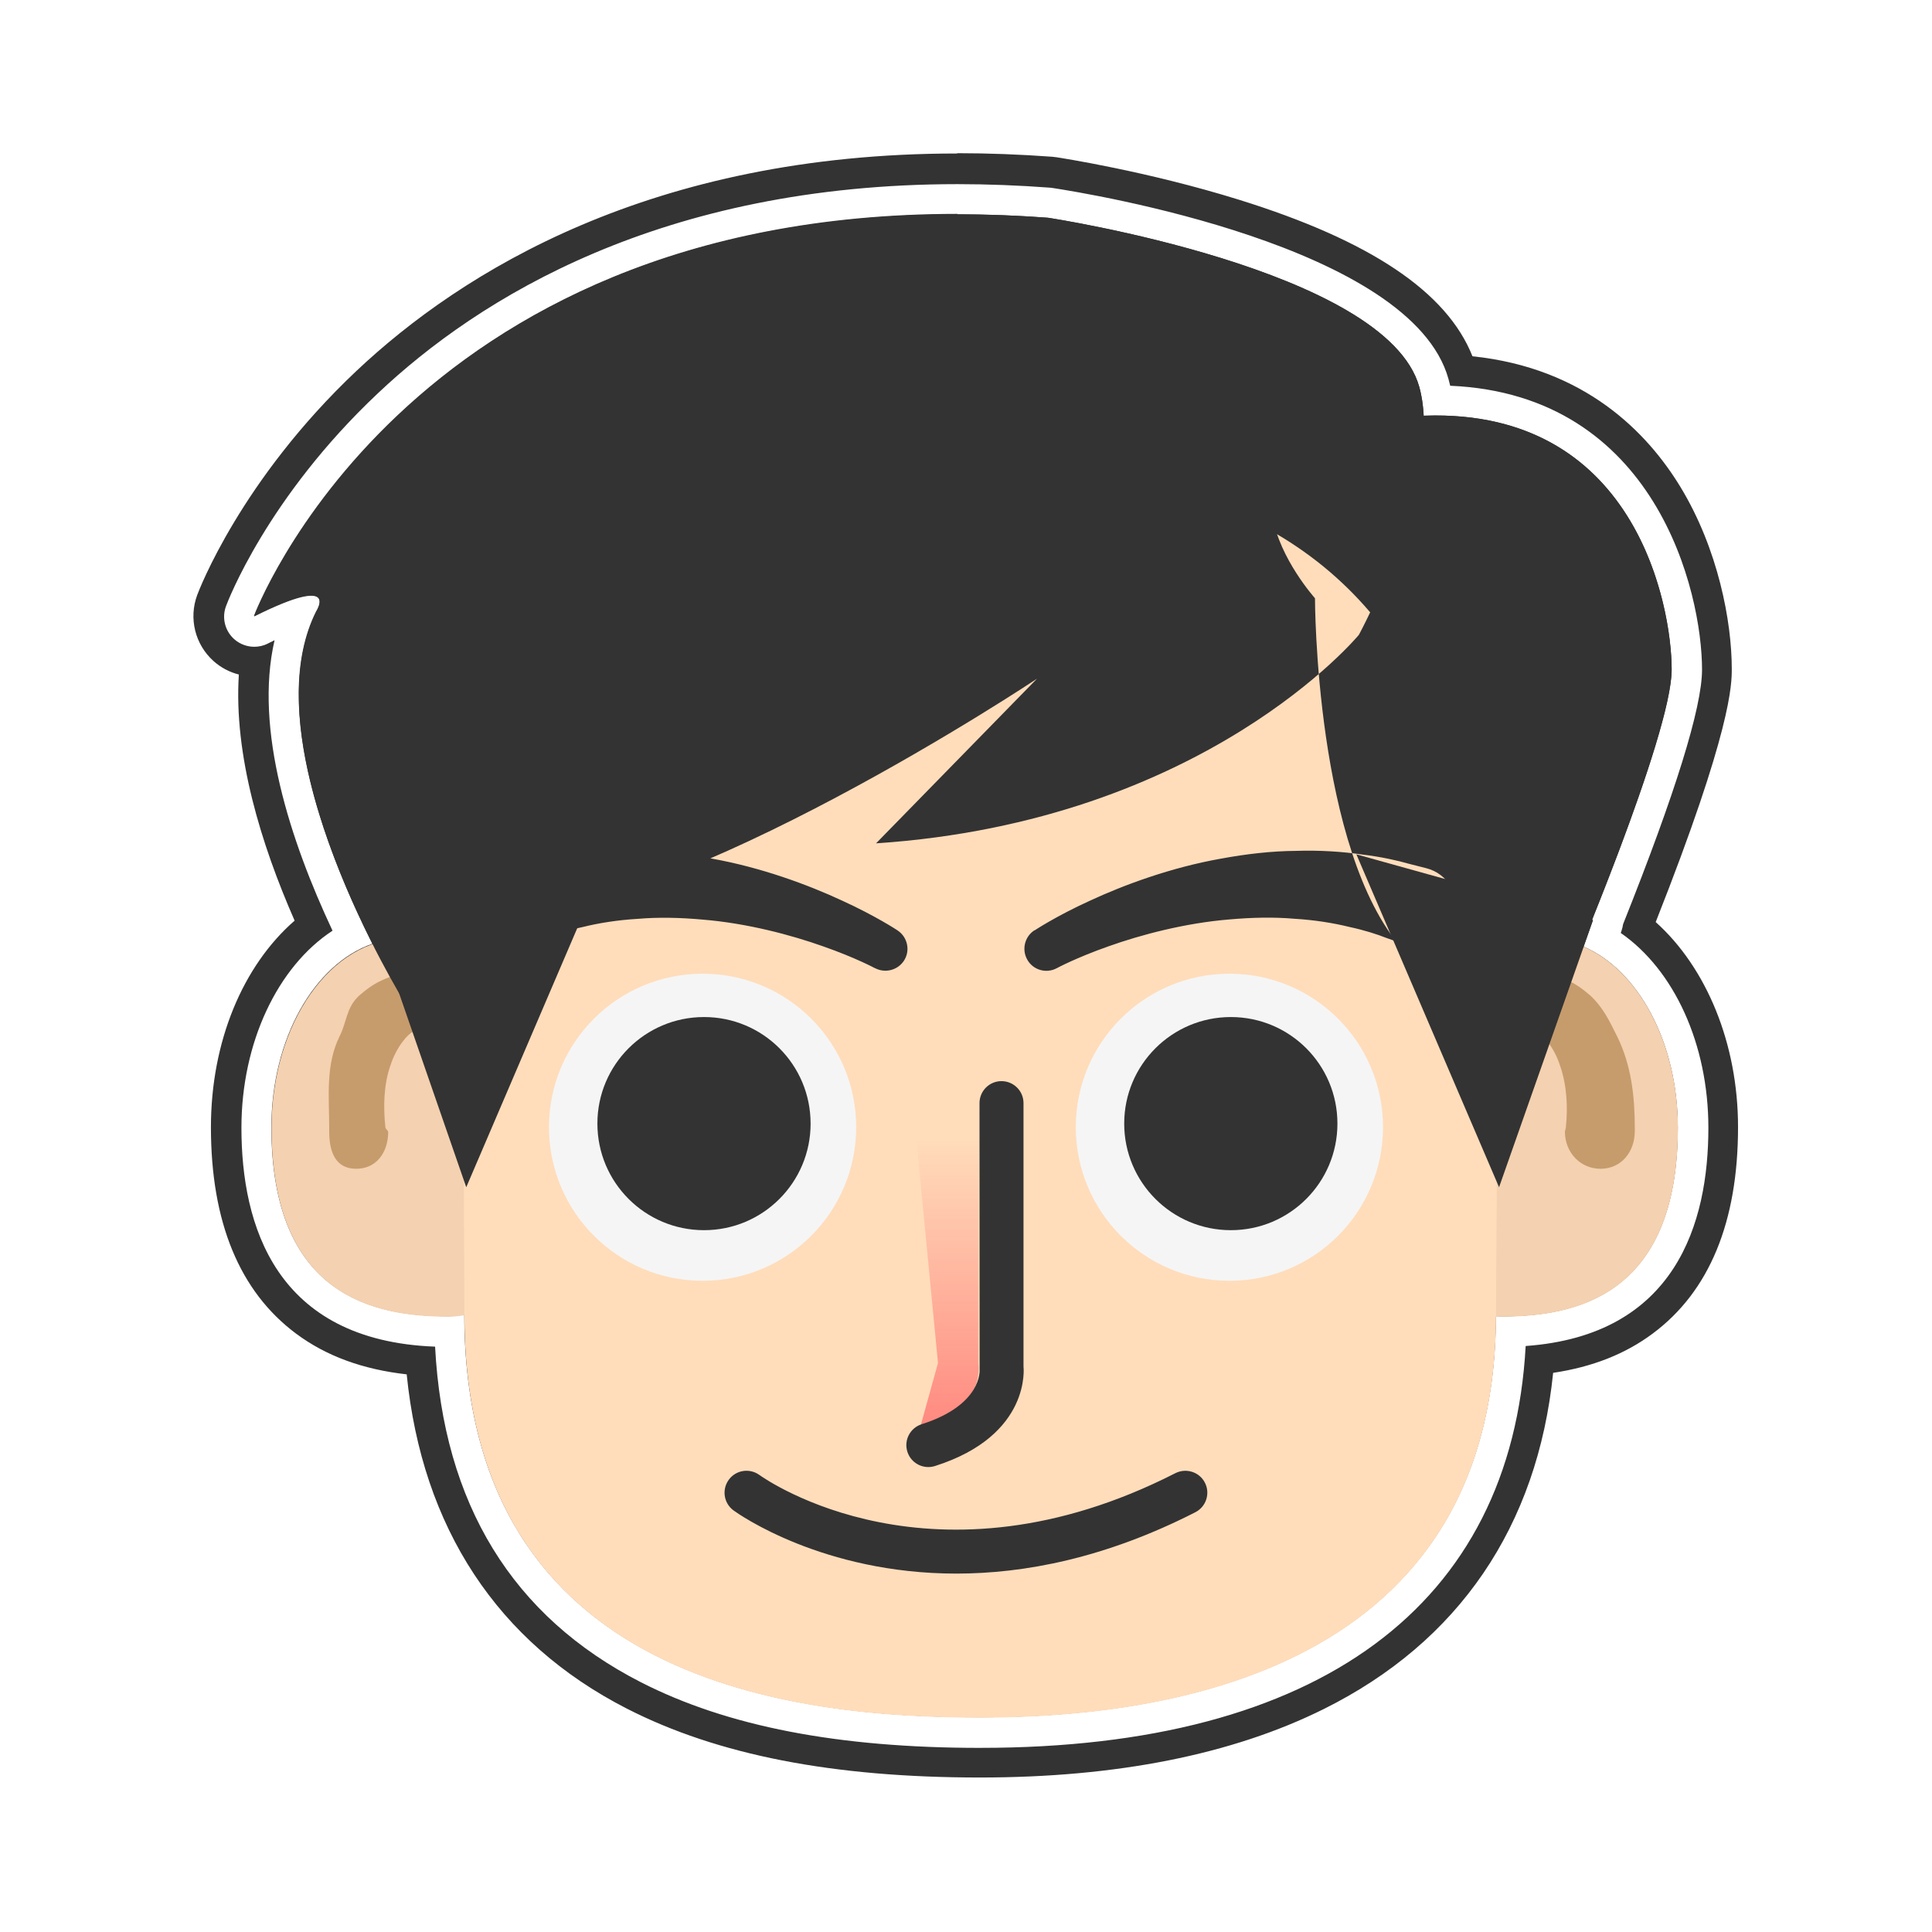
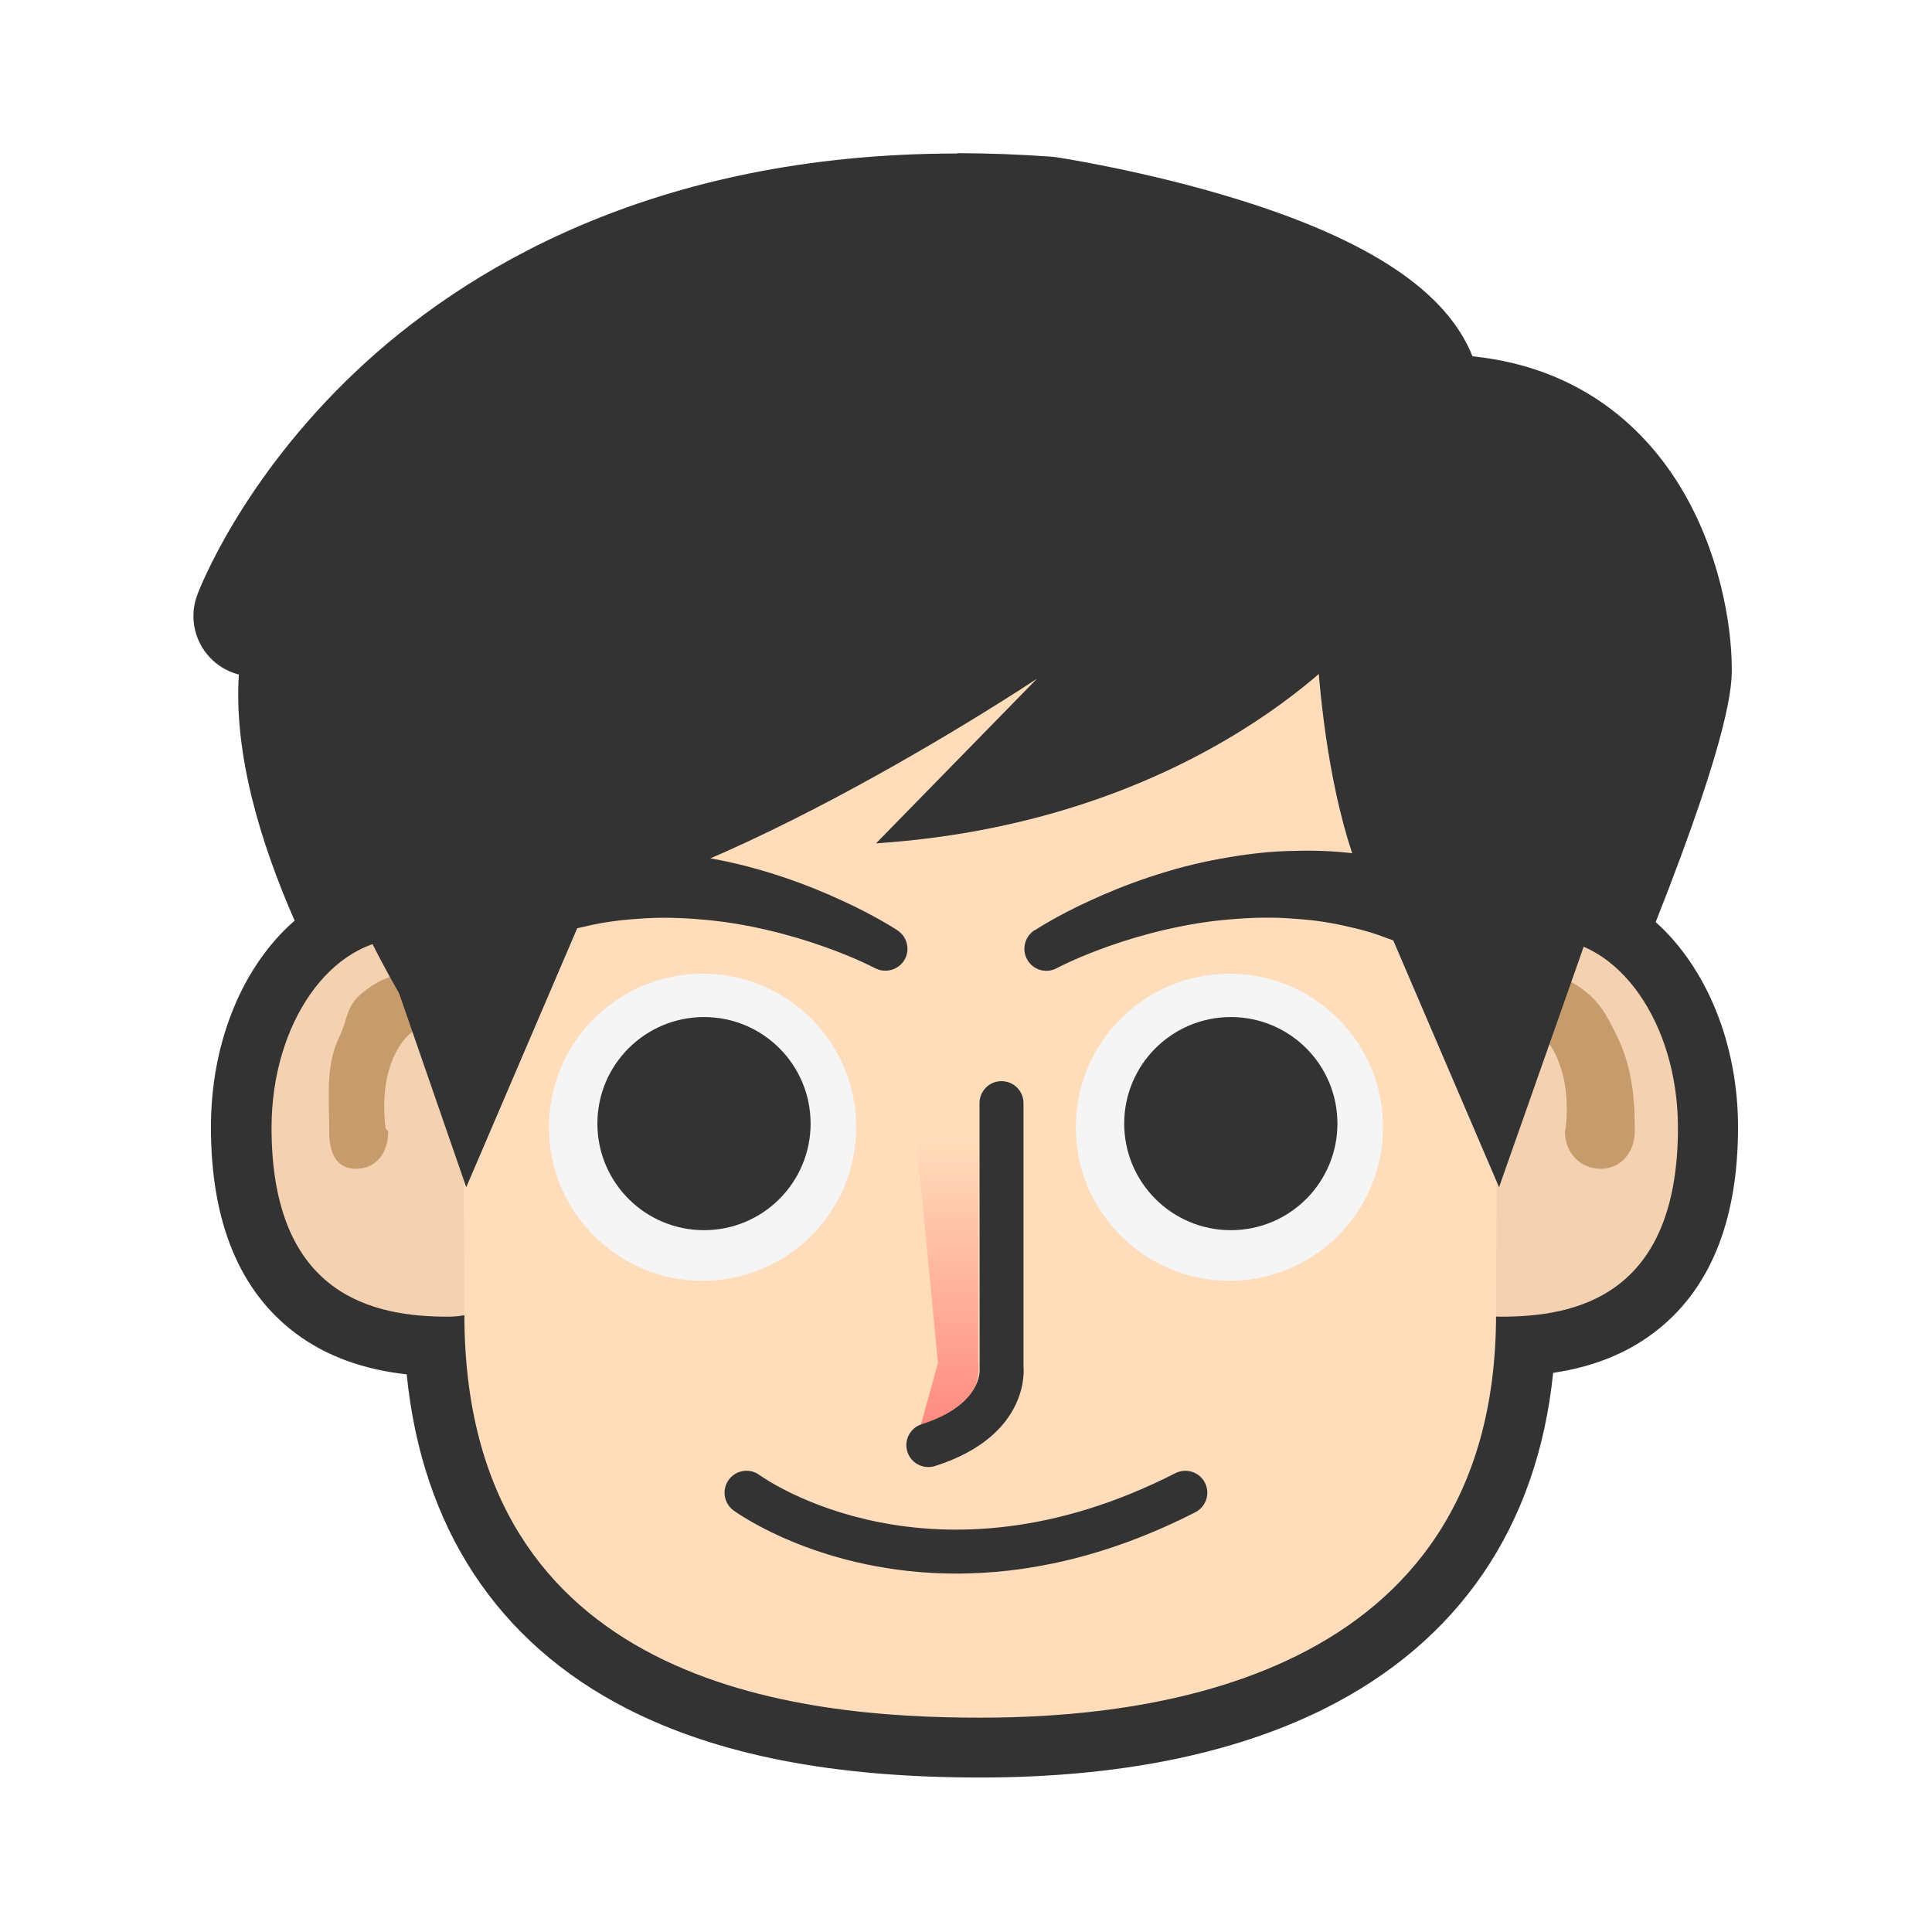
- <svg xmlns="http://www.w3.org/2000/svg" width="256" height="256" viewBox="0 0 256 256">
-   <path d="M129.885 231.602c-18.807 0-33.515-2.845-44.964-8.697-17.02-8.703-26.18-23.65-27.27-44.468-21.16-.793-25.66-16.104-25.66-29.004 0-11.29 4.8-21.347 12.07-26.112-5.58-11.88-10.41-26.64-7.68-38.49-.28.14-.59.29-.91.45-.56.29-1.18.42-1.78.42-.96 0-1.92-.35-2.67-1.02-1.22-1.1-1.65-2.83-1.07-4.37.21-.58 5.44-14.36 20.08-28.16C63.43 39.48 87.66 24.4 126.9 24.4c3.99 0 8.12.16 12.273.47.105.01.205.02.306.04 4.85.74 47.54 7.68 52.45 25.3.08.295.16.596.23.904 27.31 1.163 33.37 27.38 33.37 37.62 0 5-3.52 16.34-10.46 33.72-.04.27-.1.54-.19.81l-.12.36c7.07 4.89 11.61 14.74 11.61 25.81 0 12.6-4.3 27.494-24.21 28.92-1.89 34.38-27.39 53.246-72.23 53.246zM126.878 28.4c3.843 0 7.836.145 11.978.453 0 0 44.84 6.783 49.203 22.416.33 1.19.51 2.47.58 3.81.54-.02 1.07-.03 1.59-.03 26.67 0 31.27 25.37 31.27 33.66 0 5.96-6.46 22.98-10.55 33.17l.12.03-1.24 3.52c7.23 3.1 12.49 12.66 12.49 23.97 0 22.43-13.72 25.03-23.41 25.03-.24 0-.47-.02-.69-.03-.19 48.92-47.3 53.15-68.35 53.15-23.98 0-68.29-4.24-68.35-53.35-.67.13-1.39.21-2.15.21-9.69 0-23.41-2.6-23.41-25.04 0-11.78 5.7-21.65 13.39-24.32-5.52-10.95-13.85-31.25-7.47-44.03 0 0 1.4-2.14-.67-2.14-1.16 0-3.4.66-7.57 2.75 0 0 19.8-53.29 93.21-53.29m0-8c-40.55 0-65.68 15.67-79.63 28.82-15.31 14.45-20.86 29.07-21.09 29.69-1.14 3.08-.29 6.54 2.16 8.74.98.88 2.14 1.48 3.36 1.79-.69 10.65 2.93 22.45 7.39 32.61-6.85 5.96-11.09 16.01-11.09 27.38 0 12.57 3.8 21.77 11.29 27.35 3.97 2.95 8.79 4.73 14.65 5.39 2.04 20.3 12.02 35.52 29.17 44.29 12.03 6.15 27.33 9.13 46.78 9.13 18.13 0 33.45-3.05 45.56-9.07 17.91-8.9 28.32-24.21 30.4-44.55 5.21-.78 9.57-2.5 13.2-5.21 7.5-5.58 11.3-14.78 11.3-27.35 0-11.08-4.19-21.14-10.91-27.17 10.08-25.5 10.08-31.52 10.08-33.55 0-6.24-1.79-15.85-6.8-24.1-4.41-7.25-12.68-15.77-27.56-17.32-3.39-8.54-13.55-15.34-30.96-20.75-12.19-3.79-23.66-5.54-24.14-5.62-.2-.03-.4-.05-.6-.07-4.25-.31-8.48-.47-12.57-.47z" fill="#333" />
-   <path fill="#F4D1B0" d="M187.223 149.433c0 13.83 2.004 25.036 11.7 25.036 9.7 0 23.413-2.6 23.413-25.04 0-13.83-7.86-25.04-17.553-25.04-9.697 0-17.56 11.21-17.56 25.03z" />
-   <path fill="#C69C6D" d="M190.13 149.34c.042-3.876.845-8.29 2.74-12.04.962-1.907 2.18-3.76 3.9-5.367 1.712-1.57 4.155-2.92 6.99-2.954 1.07.1.85 0 1.862.22.81.16 1.512.41 2.05.68 1.2.52 2.17 1.28 3.07 2.05 1.72 1.6 2.562 3.46 3.52 5.36 1.9 3.84 2.355 7.99 2.355 12.13v.48c0 2.71-1.765 4.94-4.478 4.97-2.72.03-4.75-2.14-4.78-4.86 0-.2.1-.41.12-.6.3-2.73.12-5.71-.77-8.22-.83-2.61-2.5-4.26-2.98-4.43-.29-.15-1.07-.13-2.05.53-.95.66-1.92 1.74-2.73 3.01-1.66 2.64-2.65 5.62-3.02 9.2l-.01.14c-.18 1.59-1.61 2.75-3.2 2.58-1.5-.16-2.61-1.45-2.6-2.92z" />
-   <path fill="#F4D1B0" d="M71.094 149.433c0 13.83-2.006 25.036-11.703 25.036-9.69 0-23.41-2.6-23.41-25.04 0-13.83 7.86-25.04 17.56-25.04S71.1 135.6 71.1 149.43z" />
-   <path fill="#C69C6D" d="M68.184 149.34c-.037-3.876-.838-8.29-2.734-12.04-.96-1.907-2.186-3.76-3.906-5.367-1.707-1.57-4.152-2.92-6.984-2.954-1.072.1-.855 0-1.863.22-.814.16-1.512.41-2.053.68-1.195.52-2.166 1.28-3.064 2.05-1.723 1.6-1.608 3.46-2.573 5.36-1.893 3.84-1.386 7.99-1.386 12.13v.48c0 2.71.81 4.94 3.52 4.97 2.72.03 4.27-2.14 4.3-4.86 0-.2-.35-.41-.37-.6-.3-2.73-.23-5.71.66-8.22.83-2.61 2.45-4.26 2.92-4.43.29-.15 1.04-.13 2.02.53.95.66 1.9 1.74 2.71 3.01 1.67 2.64 2.64 5.62 3.02 9.2l.01.14c.18 1.59 1.6 2.75 3.19 2.58 1.5-.16 2.61-1.45 2.6-2.92z" />
-   <path fill="#fdb" d="M198.236 174.156c0 49.197-47.262 53.445-68.352 53.445-23.996 0-68.35-4.24-68.35-53.44 0-49.19-5.092-112.34 68.35-112.34 74.17 0 68.352 63.15 68.352 112.35z" />
-   <path fill="#333" d="M48.69 119.504l13.09 37.81L80.683 113.2m130.4 8.73l-12.45 35.383-18.908-44.11" />
-   <path fill="#F5F5F5" d="M113.446 149.354c0 11.244-9.105 20.356-20.348 20.356s-20.354-9.112-20.354-20.356c0-11.23 9.11-20.33 20.354-20.33s20.348 9.098 20.348 20.33z" />
-   <path fill="#333" d="M107.41 148.88c0 7.804-6.317 14.125-14.122 14.125-7.803 0-14.13-6.32-14.13-14.125 0-7.8 6.327-14.117 14.13-14.117 7.805 0 14.12 6.317 14.12 14.117z" />
-   <path fill="#F5F5F5" d="M183.255 149.354c0 11.244-9.105 20.356-20.348 20.356s-20.357-9.112-20.357-20.356c0-11.23 9.115-20.33 20.357-20.33s20.348 9.098 20.348 20.33z" />
-   <path fill="#333" d="M177.216 148.88c0 7.804-6.316 14.125-14.123 14.125-7.8 0-14.13-6.32-14.13-14.125 0-7.8 6.33-14.117 14.13-14.117 7.806 0 14.123 6.317 14.123 14.117zm-50.486 59.63c-17.718 0-28.84-7.867-29.528-8.368-1.295-.943-1.584-2.756-.643-4.055.93-1.295 2.74-1.592 4.05-.657.93.668 23.08 16.133 55.14-.23 1.43-.716 3.18-.164 3.91 1.27.73 1.426.16 3.18-1.27 3.91-11.93 6.092-22.67 8.13-31.68 8.13zm53.33-124.394s-20.354 24.723-63.98 27.632l21.323-21.814S90.14 121.44 65.897 121.44l-5.816.73-6.54 10.543S32.82 99.26 41.91 81.083c0 0 3.396-5.207-8.238.607 0 0 21.933-59.018 105.19-52.837 0 0 44.84 6.783 49.203 22.416 3.33 11.95-8 32.84-8 32.84zm-5.818-4.85s0 33.45 11.633 46.535l21.8 4.08s13.833-32.43 13.833-41.16c0-8.72-5.092-36.36-35.633-33.45-30.537 2.91-11.633 24-11.633 24zm-37.176 44.03s2.873-1.91 7.338-3.94c4.488-2.087 10.736-4.404 17.373-5.58 3.307-.612 6.69-1.007 9.9-1.03 3.195-.105 6.234.1 8.8.48 2.593.312 4.714.802 6.19 1.224 1.49.376 2.336.595 2.336.595 2.813.716 4.512 3.573 3.797 6.384-.725 2.81-3.58 4.51-6.393 3.79-.145-.04-.287-.08-.434-.13l-.457-.17s-.666-.24-1.824-.64c-1.154-.46-2.828-1.01-4.918-1.46-2.074-.51-4.563-.92-7.27-1.08-2.712-.24-5.653-.17-8.593.09-5.89.48-11.76 2.04-16.02 3.56-4.32 1.52-6.86 2.9-6.86 2.9-1.41.76-3.18.24-3.94-1.18-.72-1.33-.3-2.98.93-3.81l.06-.04zm-21.09 5.014s-2.544-1.382-6.866-2.9c-4.262-1.518-10.13-3.083-16.025-3.56-2.938-.268-5.883-.334-8.59-.097-2.71.158-5.2.567-7.27 1.08-2.093.447-3.77 1.003-4.923 1.46-1.156.4-1.82.636-1.82.636l-.453.15c-2.74.96-5.74-.48-6.7-3.22s.48-5.74 3.22-6.7c.14-.05.29-.1.43-.13 0 0 .85-.22 2.33-.6 1.47-.42 3.6-.91 6.19-1.23 2.57-.38 5.6-.59 8.8-.48 3.21.02 6.59.41 9.9 1.03 6.63 1.17 12.88 3.49 17.37 5.58 4.46 2.03 7.34 3.94 7.34 3.94l.04.03c1.33.89 1.7 2.7.81 4.03-.85 1.26-2.51 1.65-3.82.95z" />
-   <linearGradient id="a" gradientUnits="userSpaceOnUse" x1="1145.119" y1="732.502" x2="1145.119" y2="722.162" gradientTransform="matrix(7.466 0 0 7.466 -8424.73 -5257.445)">
-     <stop offset="0" stop-color="#FF5459" />
-     <stop offset=".789" stop-color="#FF6064" stop-opacity="0" />
+ <svg xmlns="http://www.w3.org/2000/svg" version="1.1" id="Layer_1" x="0px" y="0px" width="256px" height="256px" viewBox="0 0 256 256" enable-background="new 0 0 256 256" xml:space="preserve">
+   <path fill="#333333" d="M129.885,231.602c-18.807,0-33.515-2.845-44.964-8.696c-17.02-8.703-26.18-23.65-27.27-44.468  c-21.16-0.793-25.66-16.104-25.66-29.004c0-11.291,4.8-21.348,12.07-26.113c-5.58-11.88-10.41-26.64-7.68-38.49  c-0.28,0.14-0.59,0.29-0.91,0.45c-0.56,0.29-1.18,0.42-1.78,0.42c-0.96,0-1.92-0.35-2.67-1.02c-1.22-1.1-1.65-2.83-1.07-4.37  c0.21-0.58,5.44-14.36,20.08-28.16C63.43,39.48,87.66,24.4,126.9,24.4c3.991,0,8.12,0.16,12.273,0.47  c0.104,0.01,0.205,0.02,0.306,0.04c4.851,0.74,47.541,7.68,52.451,25.3c0.079,0.295,0.159,0.596,0.229,0.904  c27.31,1.163,33.37,27.38,33.37,37.62c0,5-3.521,16.34-10.461,33.72c-0.039,0.27-0.1,0.54-0.189,0.81l-0.12,0.36  c7.07,4.89,11.61,14.74,11.61,25.81c0,12.601-4.301,27.494-24.21,28.92c-1.89,34.381-27.39,53.246-72.229,53.246L129.885,231.602z" />
+   <path fill="#333333" d="M126.878,28.4c3.843,0,7.836,0.145,11.978,0.453c0,0,44.84,6.783,49.203,22.416  c0.33,1.19,0.51,2.47,0.58,3.81c0.541-0.02,1.07-0.03,1.59-0.03c26.67,0,31.271,25.37,31.271,33.66c0,5.96-6.46,22.98-10.55,33.17  l0.119,0.03l-1.239,3.52c7.229,3.1,12.489,12.66,12.489,23.969c0,22.431-13.719,25.03-23.409,25.03c-0.24,0-0.47-0.02-0.69-0.03  c-0.189,48.92-47.3,53.15-68.35,53.15c-23.98,0-68.29-4.24-68.35-53.35c-0.67,0.13-1.39,0.21-2.15,0.21  c-9.69,0-23.41-2.601-23.41-25.04c0-11.78,5.7-21.65,13.39-24.32c-5.52-10.95-13.85-31.25-7.47-44.03c0,0,1.4-2.14-0.67-2.14  c-1.16,0-3.4,0.66-7.57,2.75c0,0,19.8-53.29,93.21-53.29" />
+   <path fill="#333333" d="M126.849,20.339c-40.55,0-65.68,15.67-79.63,28.82c-15.31,14.45-20.86,29.07-21.09,29.69  c-1.14,3.08-0.29,6.54,2.16,8.74c0.98,0.88,2.14,1.48,3.36,1.79c-0.69,10.65,2.93,22.45,7.39,32.61  c-6.85,5.96-11.09,16.01-11.09,27.38c0,12.57,3.8,21.77,11.29,27.35c3.97,2.95,8.79,4.73,14.65,5.391  c2.04,20.3,12.02,35.52,29.17,44.289c12.03,6.15,27.33,9.131,46.78,9.131c18.13,0,33.45-3.051,45.56-9.07  c17.91-8.9,28.32-24.21,30.4-44.55c5.21-0.78,9.57-2.5,13.2-5.21c7.5-5.58,11.3-14.78,11.3-27.35c0-11.08-4.189-21.141-10.91-27.171  c10.08-25.5,10.08-31.52,10.08-33.55c0-6.24-1.789-15.85-6.8-24.1c-4.41-7.25-12.681-15.77-27.56-17.32  c-3.391-8.54-13.551-15.34-30.961-20.75c-12.189-3.79-23.66-5.54-24.14-5.62c-0.2-0.03-0.399-0.05-0.6-0.07  c-4.25-0.31-8.479-0.47-12.57-0.47L126.849,20.339z" />
+   <path fill="#F4D1B0" d="M187.223,149.434c0,13.83,2.004,25.035,11.7,25.035c9.7,0,23.413-2.6,23.413-25.04  c0-13.829-7.859-25.04-17.553-25.04c-9.697,0-17.561,11.21-17.561,25.03V149.434z" />
+   <path fill="#C69C6D" d="M190.13,149.34c0.042-3.876,0.845-8.29,2.74-12.04c0.962-1.907,2.18-3.76,3.899-5.366  c1.713-1.57,4.155-2.92,6.99-2.955c1.07,0.101,0.85,0,1.862,0.221c0.81,0.16,1.512,0.41,2.05,0.68c1.2,0.52,2.17,1.28,3.07,2.051  c1.72,1.6,2.563,3.459,3.52,5.359c1.9,3.84,2.355,7.99,2.355,12.13v0.479c0,2.711-1.766,4.94-4.479,4.971  c-2.72,0.029-4.75-2.141-4.779-4.86c0-0.2,0.1-0.409,0.119-0.6c0.301-2.729,0.121-5.71-0.77-8.22c-0.83-2.61-2.5-4.26-2.98-4.431  c-0.289-0.149-1.069-0.13-2.049,0.53c-0.951,0.66-1.921,1.74-2.73,3.01c-1.66,2.641-2.65,5.62-3.02,9.2l-0.011,0.14  c-0.18,1.59-1.61,2.75-3.2,2.58c-1.5-0.16-2.609-1.449-2.6-2.92L190.13,149.34z" />
+   <path fill="#F4D1B0" d="M71.094,149.434c0,13.83-2.006,25.035-11.703,25.035c-9.69,0-23.41-2.6-23.41-25.04  c0-13.829,7.86-25.04,17.56-25.04S71.1,135.6,71.1,149.43L71.094,149.434z" />
+   <path fill="#C69C6D" d="M68.184,149.34c-0.037-3.876-0.838-8.29-2.734-12.04c-0.96-1.907-2.186-3.76-3.906-5.366  c-1.707-1.57-4.152-2.92-6.984-2.955c-1.072,0.101-0.855,0-1.863,0.221c-0.814,0.16-1.512,0.41-2.053,0.68  c-1.195,0.52-2.166,1.28-3.064,2.051c-1.723,1.6-1.608,3.459-2.573,5.359c-1.893,3.84-1.386,7.99-1.386,12.13v0.479  c0,2.711,0.81,4.94,3.52,4.971c2.72,0.029,4.27-2.141,4.3-4.86c0-0.2-0.35-0.409-0.37-0.6c-0.3-2.729-0.23-5.71,0.66-8.22  c0.83-2.61,2.45-4.26,2.92-4.431c0.29-0.149,1.04-0.13,2.02,0.53c0.95,0.66,1.9,1.74,2.71,3.01c1.67,2.641,2.64,5.62,3.02,9.2  l0.01,0.14c0.18,1.59,1.6,2.75,3.19,2.58c1.5-0.16,2.61-1.449,2.6-2.92L68.184,149.34z" />
+   <path fill="#FFDDBB" d="M198.236,174.156c0,49.197-47.262,53.445-68.353,53.445c-23.996,0-68.35-4.24-68.35-53.44  c0-49.19-5.092-112.34,68.35-112.34c74.171,0,68.353,63.15,68.353,112.35V174.156z" />
+   <path fill="#333333" d="M48.69,119.504l13.09,37.811L80.683,113.2 M211.083,121.93l-12.45,35.382l-18.908-44.109" />
+   <path fill="#F5F5F5" d="M113.446,149.354c0,11.244-9.105,20.356-20.348,20.356c-11.243,0-20.354-9.112-20.354-20.356  c0-11.229,9.11-20.33,20.354-20.33C104.342,129.023,113.446,138.122,113.446,149.354z" />
+   <path fill="#333333" d="M107.41,148.88c0,7.804-6.317,14.125-14.122,14.125c-7.803,0-14.13-6.319-14.13-14.125  c0-7.8,6.327-14.116,14.13-14.116c7.805,0,14.12,6.316,14.12,14.116H107.41z" />
+   <path fill="#F5F5F5" d="M183.255,149.354c0,11.244-9.104,20.356-20.348,20.356s-20.357-9.112-20.357-20.356  c0-11.229,9.115-20.33,20.357-20.33C174.148,129.023,183.255,138.122,183.255,149.354z" />
+   <path fill="#333333" d="M177.216,148.88c0,7.804-6.315,14.125-14.123,14.125c-7.8,0-14.13-6.319-14.13-14.125  c0-7.8,6.33-14.116,14.13-14.116C170.898,134.764,177.216,141.08,177.216,148.88z" />
+   <path fill="#333333" d="M126.73,208.51c-17.718,0-28.84-7.867-29.528-8.367c-1.295-0.943-1.584-2.757-0.643-4.056  c0.93-1.295,2.74-1.592,4.05-0.657c0.93,0.668,23.08,16.133,55.14-0.229c1.431-0.716,3.181-0.164,3.91,1.271  c0.729,1.426,0.159,3.18-1.271,3.909c-11.93,6.093-22.67,8.13-31.68,8.13H126.73z" />
+   <path fill="#333333" d="M180.061,84.116c0,0-20.354,24.723-63.98,27.632l21.322-21.814c0,0-47.262,31.506-71.505,31.506l-5.816,0.73  l-6.54,10.543c0,0-20.721-33.453-11.631-51.63c0,0,3.396-5.207-8.238,0.607c0,0,21.933-59.018,105.189-52.837  c0,0,44.841,6.783,49.203,22.416c3.33,11.95-8,32.84-8,32.84L180.061,84.116z" />
+   <path fill="#333333" d="M174.242,79.266c0,0,0,33.45,11.633,46.535l21.8,4.08c0,0,13.833-32.43,13.833-41.16  c0-8.72-5.092-36.36-35.633-33.45c-30.537,2.91-11.633,24-11.633,24V79.266z" />
+   <path fill="#333333" d="M137.066,123.296c0,0,2.873-1.91,7.338-3.94c4.488-2.087,10.736-4.404,17.373-5.58  c3.307-0.612,6.689-1.007,9.899-1.03c3.195-0.105,6.234,0.1,8.8,0.48c2.594,0.312,4.715,0.802,6.19,1.224  c1.49,0.376,2.336,0.595,2.336,0.595c2.813,0.716,4.513,3.573,3.797,6.384c-0.725,2.81-3.579,4.51-6.393,3.79  c-0.146-0.04-0.287-0.08-0.435-0.13l-0.457-0.17c0,0-0.666-0.24-1.824-0.64c-1.153-0.46-2.828-1.01-4.918-1.46  c-2.073-0.51-4.563-0.92-7.27-1.08c-2.712-0.24-5.652-0.17-8.593,0.09c-5.89,0.48-11.761,2.04-16.021,3.56  c-4.32,1.52-6.859,2.9-6.859,2.9c-1.41,0.76-3.18,0.24-3.94-1.18c-0.72-1.33-0.3-2.98,0.931-3.81l0.06-0.04L137.066,123.296z" />
+   <path fill="#333333" d="M115.976,128.31c0,0-2.544-1.382-6.866-2.9c-4.262-1.518-10.13-3.083-16.025-3.56  c-2.938-0.268-5.883-0.334-8.59-0.097c-2.71,0.158-5.2,0.567-7.27,1.08c-2.093,0.447-3.77,1.003-4.923,1.46  c-1.156,0.4-1.82,0.636-1.82,0.636l-0.453,0.15c-2.74,0.96-5.74-0.48-6.7-3.22c-0.96-2.74,0.48-5.74,3.22-6.7  c0.14-0.05,0.29-0.1,0.43-0.13c0,0,0.85-0.22,2.33-0.6c1.47-0.42,3.6-0.91,6.19-1.23c2.57-0.38,5.6-0.59,8.8-0.48  c3.21,0.021,6.59,0.41,9.9,1.03c6.63,1.17,12.88,3.49,17.37,5.58c4.46,2.03,7.34,3.94,7.34,3.94l0.04,0.03  c1.33,0.89,1.7,2.7,0.81,4.03c-0.85,1.26-2.51,1.649-3.82,0.95L115.976,128.31z" />
+   <linearGradient id="SVGID_1_" gradientUnits="userSpaceOnUse" x1="991.472" y1="-243.831" x2="991.472" y2="-233.491" gradientTransform="matrix(7.466 0 0 -7.466 -7277.02 -1609.028)">
+     <stop offset="0" style="stop-color:#FF5459" />
+     <stop offset="0.789" style="stop-color:#FF6064;stop-opacity:0" />
  </linearGradient>
-   <path fill="url(#a)" d="M129.62 148.38v32.23s1.18 6.237-7.83 9.01l2.497-9.01-3.34-34.593" />
-   <path fill="#333" d="M123.004 194.393c-1.23 0-2.38-.79-2.77-2.027-.49-1.527.36-3.163 1.894-3.65 8.004-2.55 7.696-7.12 7.678-7.32l-.016-35.23c0-1.607 1.304-2.91 2.91-2.91 1.61 0 2.92 1.303 2.92 2.91v34.902s1.122 9.105-11.73 13.188c-.288.09-.595.137-.886.137z" />
+   <path fill="url(#SVGID_1_)" d="M129.62,148.38v32.229c0,0,1.18,6.238-7.83,9.011l2.497-9.011l-3.34-34.592" />
+   <path fill="#333333" d="M123.004,194.393c-1.23,0-2.38-0.789-2.77-2.026c-0.49-1.527,0.36-3.163,1.894-3.65  c8.004-2.55,7.696-7.12,7.679-7.319l-0.017-35.23c0-1.607,1.304-2.91,2.91-2.91c1.61,0,2.92,1.303,2.92,2.91v34.902  c0,0,1.122,9.104-11.73,13.188C123.602,194.346,123.295,194.393,123.004,194.393z" />
</svg>
